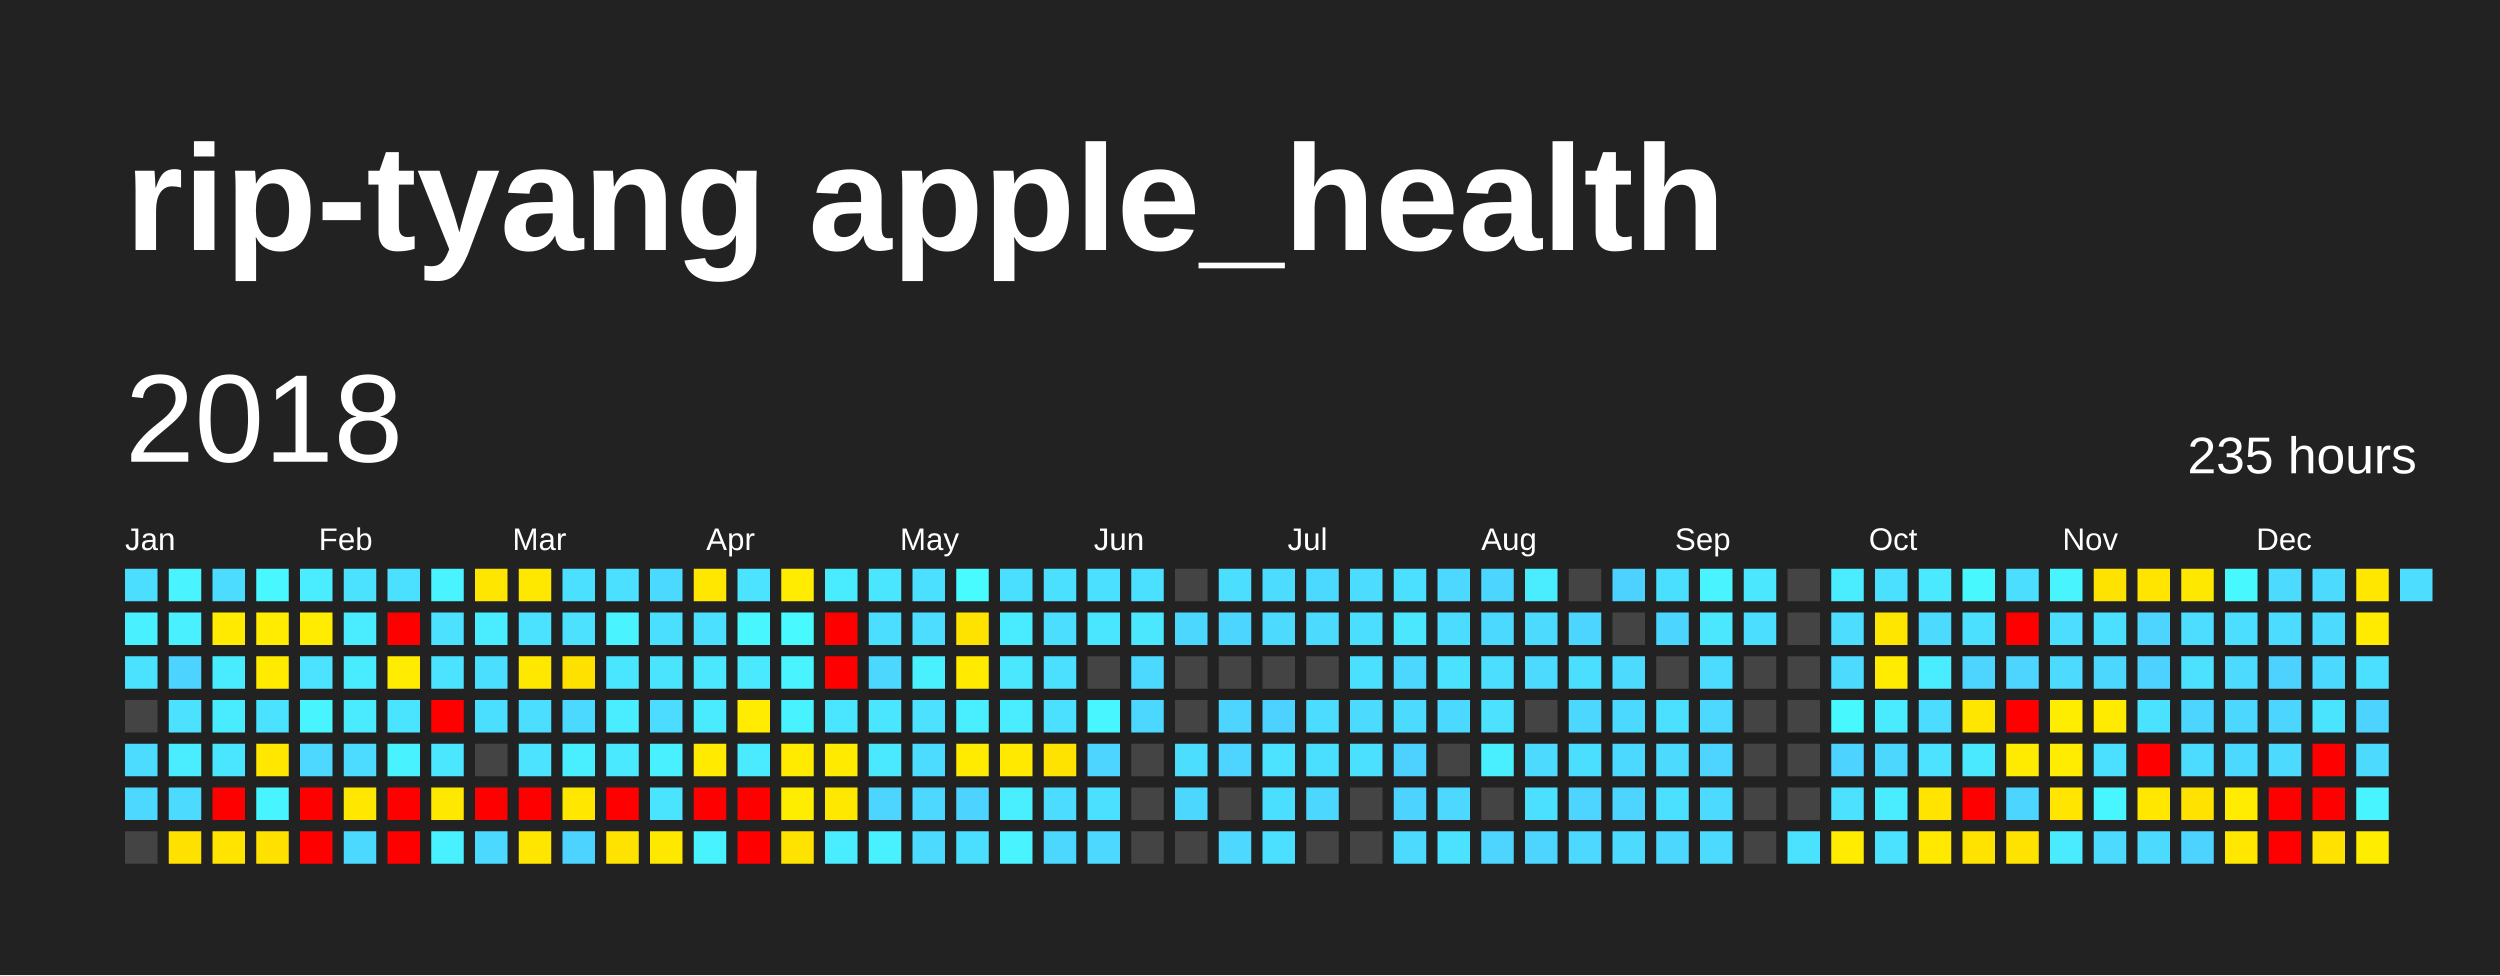
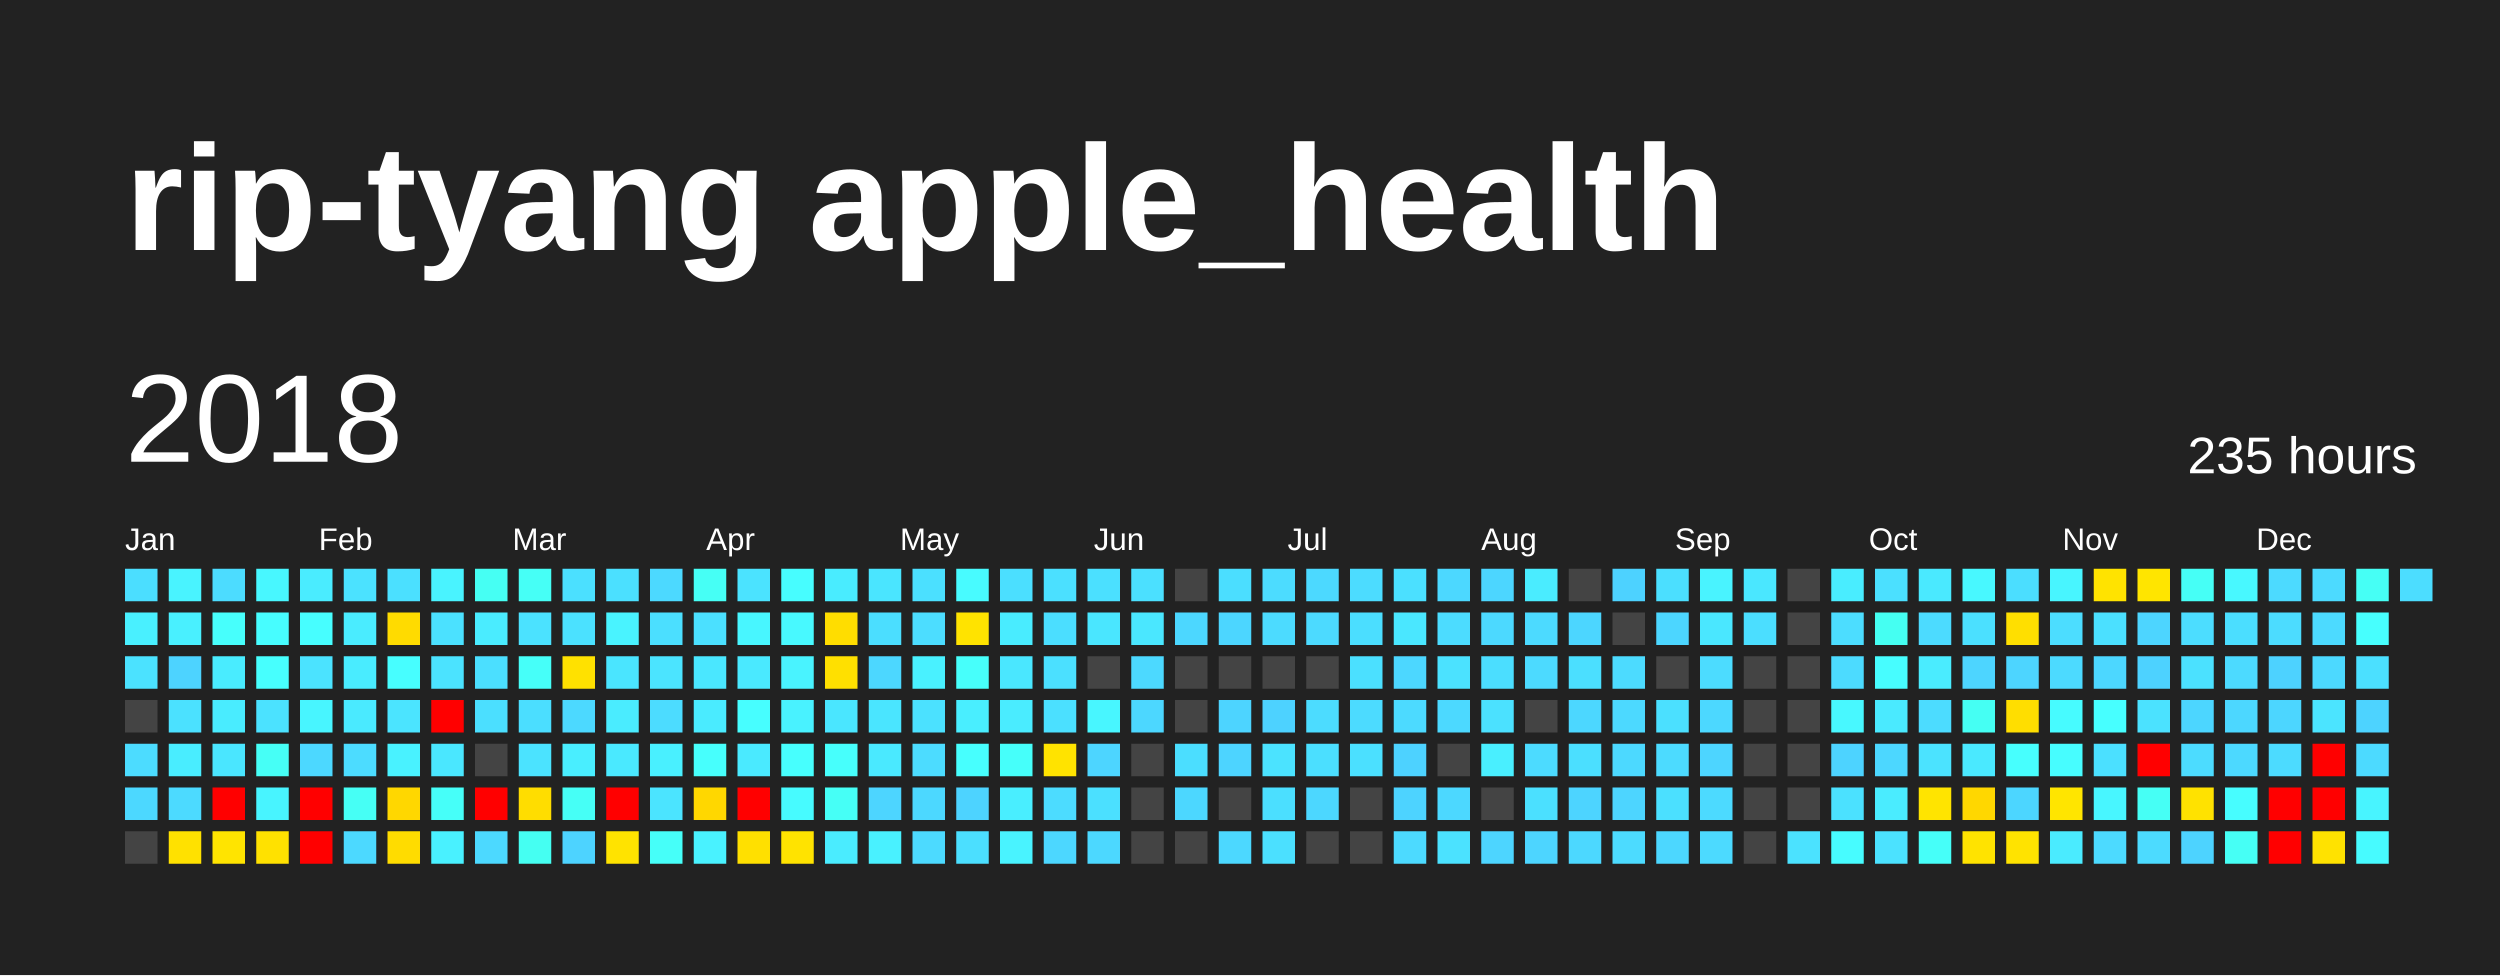
<svg xmlns="http://www.w3.org/2000/svg" baseProfile="full" height="78mm" version="1.1" viewBox="0,0,200,78" width="200mm">
  <defs />
  <rect fill="#222222" height="78" width="200" x="0" y="0" />
  <text fill="#FFFFFF" style="font-size:12px; font-family:Arial; font-weight:bold;" x="10" y="20">rip-tyang apple_health</text>
  <text dominant-baseline="hanging" fill="#FFFFFF" style="font-size:10.0px; font-family:Arial;" x="10" y="30">2018</text>
  <text dominant-baseline="hanging" fill="#FFFFFF" style="font-size:4.125px; font-family:Arial;" x="175" y="35">235 hours</text>
  <text fill="#FFFFFF" style="font-size:2.5px; font-family:Arial" x="10.0" y="44">Jan</text>
  <text fill="#FFFFFF" style="font-size:2.5px; font-family:Arial" x="25.5" y="44">Feb</text>
  <text fill="#FFFFFF" style="font-size:2.5px; font-family:Arial" x="41.0" y="44">Mar</text>
  <text fill="#FFFFFF" style="font-size:2.5px; font-family:Arial" x="56.5" y="44">Apr</text>
  <text fill="#FFFFFF" style="font-size:2.5px; font-family:Arial" x="72.0" y="44">May</text>
  <text fill="#FFFFFF" style="font-size:2.5px; font-family:Arial" x="87.5" y="44">Jun</text>
  <text fill="#FFFFFF" style="font-size:2.5px; font-family:Arial" x="103.0" y="44">Jul</text>
  <text fill="#FFFFFF" style="font-size:2.5px; font-family:Arial" x="118.5" y="44">Aug</text>
  <text fill="#FFFFFF" style="font-size:2.5px; font-family:Arial" x="134.0" y="44">Sep</text>
  <text fill="#FFFFFF" style="font-size:2.5px; font-family:Arial" x="149.5" y="44">Oct</text>
  <text fill="#FFFFFF" style="font-size:2.5px; font-family:Arial" x="165.0" y="44">Nov</text>
  <text fill="#FFFFFF" style="font-size:2.5px; font-family:Arial" x="180.5" y="44">Dec</text>
  <rect fill="#4bdeff" height="2.6" width="2.6" x="10.0" y="45.5" />
  <rect fill="#49f0ff" height="2.6" width="2.6" x="10.0" y="49.0" />
  <rect fill="#4be2ff" height="2.6" width="2.6" x="10.0" y="52.5" />
  <rect fill="#444444" height="2.6" width="2.6" x="10.0" y="56.0" />
  <rect fill="#4cdcff" height="2.6" width="2.6" x="10.0" y="59.5" />
  <rect fill="#4cd8ff" height="2.6" width="2.6" x="10.0" y="63.0" />
  <rect fill="#444444" height="2.6" width="2.6" x="10.0" y="66.5" />
  <rect fill="#49f3ff" height="2.6" width="2.6" x="13.5" y="45.5" />
  <rect fill="#49f0ff" height="2.6" width="2.6" x="13.5" y="49.0" />
  <rect fill="#4dd3ff" height="2.6" width="2.6" x="13.5" y="52.5" />
  <rect fill="#4be1ff" height="2.6" width="2.6" x="13.5" y="56.0" />
  <rect fill="#49edff" height="2.6" width="2.6" x="13.5" y="59.5" />
  <rect fill="#4cdaff" height="2.6" width="2.6" x="13.5" y="63.0" />
  <rect fill="#ffe100" height="2.6" width="2.6" x="13.5" y="66.5" />
  <rect fill="#4cdcff" height="2.6" width="2.6" x="17.0" y="45.5" />
-   <rect fill="#ffea00" height="2.6" width="2.6" x="17.0" y="49.0" />
+   <rect fill="#47fffc" height="2.6" width="2.6" x="17.0" y="49.0" />
  <rect fill="#49ecff" height="2.6" width="2.6" x="17.0" y="52.5" />
  <rect fill="#49ecff" height="2.6" width="2.6" x="17.0" y="56.0" />
  <rect fill="#4ae6ff" height="2.6" width="2.6" x="17.0" y="59.5" />
  <rect fill="red" height="2.6" width="2.6" x="17.0" y="63.0" />
  <rect fill="#ffe400" height="2.6" width="2.6" x="17.0" y="66.5" />
  <rect fill="#48f7ff" height="2.6" width="2.6" x="20.5" y="45.5" />
-   <rect fill="#ffec00" height="2.6" width="2.6" x="20.5" y="49.0" />
-   <rect fill="#ffeb00" height="2.6" width="2.6" x="20.5" y="52.5" />
+   <rect fill="#47fdff" height="2.6" width="2.6" x="20.5" y="49.0" />
+   <rect fill="#47fffe" height="2.6" width="2.6" x="20.5" y="52.5" />
  <rect fill="#4be2ff" height="2.6" width="2.6" x="20.5" y="56.0" />
-   <rect fill="#ffe700" height="2.6" width="2.6" x="20.5" y="59.5" />
+   <rect fill="#46fff6" height="2.6" width="2.6" x="20.5" y="59.5" />
  <rect fill="#48f4ff" height="2.6" width="2.6" x="20.5" y="63.0" />
  <rect fill="#ffe100" height="2.6" width="2.6" x="20.5" y="66.5" />
  <rect fill="#4aecff" height="2.6" width="2.6" x="24.0" y="45.5" />
-   <rect fill="#ffec00" height="2.6" width="2.6" x="24.0" y="49.0" />
+   <rect fill="#47feff" height="2.6" width="2.6" x="24.0" y="49.0" />
  <rect fill="#4be3ff" height="2.6" width="2.6" x="24.0" y="52.5" />
  <rect fill="#48f5ff" height="2.6" width="2.6" x="24.0" y="56.0" />
  <rect fill="#4cd8ff" height="2.6" width="2.6" x="24.0" y="59.5" />
  <rect fill="red" height="2.6" width="2.6" x="24.0" y="63.0" />
  <rect fill="red" height="2.6" width="2.6" x="24.0" y="66.5" />
  <rect fill="#4be2ff" height="2.6" width="2.6" x="27.5" y="45.5" />
  <rect fill="#4aecff" height="2.6" width="2.6" x="27.5" y="49.0" />
  <rect fill="#49ecff" height="2.6" width="2.6" x="27.5" y="52.5" />
  <rect fill="#4aeaff" height="2.6" width="2.6" x="27.5" y="56.0" />
  <rect fill="#4cdcff" height="2.6" width="2.6" x="27.5" y="59.5" />
-   <rect fill="#ffe700" height="2.6" width="2.6" x="27.5" y="63.0" />
+   <rect fill="#46fff5" height="2.6" width="2.6" x="27.5" y="63.0" />
  <rect fill="#4cd9ff" height="2.6" width="2.6" x="27.5" y="66.5" />
  <rect fill="#4be0ff" height="2.6" width="2.6" x="31.0" y="45.5" />
-   <rect fill="red" height="2.6" width="2.6" x="31.0" y="49.0" />
-   <rect fill="#ffec00" height="2.6" width="2.6" x="31.0" y="52.5" />
+   <rect fill="#ffdb00" height="2.6" width="2.6" x="31.0" y="49.0" />
+   <rect fill="#47feff" height="2.6" width="2.6" x="31.0" y="52.5" />
  <rect fill="#4be4ff" height="2.6" width="2.6" x="31.0" y="56.0" />
  <rect fill="#49f2ff" height="2.6" width="2.6" x="31.0" y="59.5" />
-   <rect fill="red" height="2.6" width="2.6" x="31.0" y="63.0" />
-   <rect fill="red" height="2.6" width="2.6" x="31.0" y="66.5" />
+   <rect fill="#ffd700" height="2.6" width="2.6" x="31.0" y="63.0" />
+   <rect fill="#ffdc00" height="2.6" width="2.6" x="31.0" y="66.5" />
  <rect fill="#49f3ff" height="2.6" width="2.6" x="34.5" y="45.5" />
  <rect fill="#4be1ff" height="2.6" width="2.6" x="34.5" y="49.0" />
  <rect fill="#4be3ff" height="2.6" width="2.6" x="34.5" y="52.5" />
  <rect fill="red" height="2.6" width="2.6" x="34.5" y="56.0" />
  <rect fill="#4ae7ff" height="2.6" width="2.6" x="34.5" y="59.5" />
-   <rect fill="#ffe800" height="2.6" width="2.6" x="34.5" y="63.0" />
+   <rect fill="#46fff9" height="2.6" width="2.6" x="34.5" y="63.0" />
  <rect fill="#49f1ff" height="2.6" width="2.6" x="34.5" y="66.5" />
-   <rect fill="#ffe600" height="2.6" width="2.6" x="38.0" y="45.5" />
+   <rect fill="#46fff3" height="2.6" width="2.6" x="38.0" y="45.5" />
  <rect fill="#4aecff" height="2.6" width="2.6" x="38.0" y="49.0" />
  <rect fill="#4bdfff" height="2.6" width="2.6" x="38.0" y="52.5" />
  <rect fill="#4bdfff" height="2.6" width="2.6" x="38.0" y="56.0" />
  <rect fill="#444444" height="2.6" width="2.6" x="38.0" y="59.5" />
  <rect fill="red" height="2.6" width="2.6" x="38.0" y="63.0" />
  <rect fill="#4cd9ff" height="2.6" width="2.6" x="38.0" y="66.5" />
-   <rect fill="#ffe800" height="2.6" width="2.6" x="41.5" y="45.5" />
+   <rect fill="#46fff6" height="2.6" width="2.6" x="41.5" y="45.5" />
  <rect fill="#4be2ff" height="2.6" width="2.6" x="41.5" y="49.0" />
-   <rect fill="#ffe800" height="2.6" width="2.6" x="41.5" y="52.5" />
+   <rect fill="#46fff9" height="2.6" width="2.6" x="41.5" y="52.5" />
  <rect fill="#4bdeff" height="2.6" width="2.6" x="41.5" y="56.0" />
  <rect fill="#4be3ff" height="2.6" width="2.6" x="41.5" y="59.5" />
-   <rect fill="red" height="2.6" width="2.6" x="41.5" y="63.0" />
-   <rect fill="#ffe600" height="2.6" width="2.6" x="41.5" y="66.5" />
+   <rect fill="#ffdd00" height="2.6" width="2.6" x="41.5" y="63.0" />
+   <rect fill="#45fff2" height="2.6" width="2.6" x="41.5" y="66.5" />
  <rect fill="#4be0ff" height="2.6" width="2.6" x="45.0" y="45.5" />
  <rect fill="#4be1ff" height="2.6" width="2.6" x="45.0" y="49.0" />
  <rect fill="#ffe100" height="2.6" width="2.6" x="45.0" y="52.5" />
  <rect fill="#4cd9ff" height="2.6" width="2.6" x="45.0" y="56.0" />
  <rect fill="#49eeff" height="2.6" width="2.6" x="45.0" y="59.5" />
-   <rect fill="#ffe700" height="2.6" width="2.6" x="45.0" y="63.0" />
+   <rect fill="#46fff6" height="2.6" width="2.6" x="45.0" y="63.0" />
  <rect fill="#4dd3ff" height="2.6" width="2.6" x="45.0" y="66.5" />
  <rect fill="#4be0ff" height="2.6" width="2.6" x="48.5" y="45.5" />
  <rect fill="#49f3ff" height="2.6" width="2.6" x="48.5" y="49.0" />
  <rect fill="#4ae5ff" height="2.6" width="2.6" x="48.5" y="52.5" />
  <rect fill="#4aecff" height="2.6" width="2.6" x="48.5" y="56.0" />
  <rect fill="#4ae9ff" height="2.6" width="2.6" x="48.5" y="59.5" />
  <rect fill="red" height="2.6" width="2.6" x="48.5" y="63.0" />
  <rect fill="#ffe300" height="2.6" width="2.6" x="48.5" y="66.5" />
  <rect fill="#4cd9ff" height="2.6" width="2.6" x="52.0" y="45.5" />
  <rect fill="#4bdfff" height="2.6" width="2.6" x="52.0" y="49.0" />
  <rect fill="#4be4ff" height="2.6" width="2.6" x="52.0" y="52.5" />
  <rect fill="#4cdcff" height="2.6" width="2.6" x="52.0" y="56.0" />
  <rect fill="#49f0ff" height="2.6" width="2.6" x="52.0" y="59.5" />
  <rect fill="#4be4ff" height="2.6" width="2.6" x="52.0" y="63.0" />
-   <rect fill="#ffe800" height="2.6" width="2.6" x="52.0" y="66.5" />
-   <rect fill="#ffe700" height="2.6" width="2.6" x="55.5" y="45.5" />
+   <rect fill="#46fff9" height="2.6" width="2.6" x="52.0" y="66.5" />
+   <rect fill="#46fff5" height="2.6" width="2.6" x="55.5" y="45.5" />
  <rect fill="#4be0ff" height="2.6" width="2.6" x="55.5" y="49.0" />
  <rect fill="#4ae7ff" height="2.6" width="2.6" x="55.5" y="52.5" />
  <rect fill="#4aebff" height="2.6" width="2.6" x="55.5" y="56.0" />
-   <rect fill="#ffea00" height="2.6" width="2.6" x="55.5" y="59.5" />
-   <rect fill="red" height="2.6" width="2.6" x="55.5" y="63.0" />
+   <rect fill="#47fffd" height="2.6" width="2.6" x="55.5" y="59.5" />
+   <rect fill="#ffd700" height="2.6" width="2.6" x="55.5" y="63.0" />
  <rect fill="#49f2ff" height="2.6" width="2.6" x="55.5" y="66.5" />
  <rect fill="#4be3ff" height="2.6" width="2.6" x="59.0" y="45.5" />
  <rect fill="#48f6ff" height="2.6" width="2.6" x="59.0" y="49.0" />
  <rect fill="#4ae9ff" height="2.6" width="2.6" x="59.0" y="52.5" />
-   <rect fill="#ffec00" height="2.6" width="2.6" x="59.0" y="56.0" />
+   <rect fill="#47feff" height="2.6" width="2.6" x="59.0" y="56.0" />
  <rect fill="#4aeaff" height="2.6" width="2.6" x="59.0" y="59.5" />
  <rect fill="red" height="2.6" width="2.6" x="59.0" y="63.0" />
-   <rect fill="red" height="2.6" width="2.6" x="59.0" y="66.5" />
-   <rect fill="#ffec00" height="2.6" width="2.6" x="62.5" y="45.5" />
+   <rect fill="#ffe000" height="2.6" width="2.6" x="59.0" y="66.5" />
+   <rect fill="#47fdff" height="2.6" width="2.6" x="62.5" y="45.5" />
  <rect fill="#48f9ff" height="2.6" width="2.6" x="62.5" y="49.0" />
  <rect fill="#49f3ff" height="2.6" width="2.6" x="62.5" y="52.5" />
  <rect fill="#49f2ff" height="2.6" width="2.6" x="62.5" y="56.0" />
-   <rect fill="#ffeb00" height="2.6" width="2.6" x="62.5" y="59.5" />
-   <rect fill="#ffed00" height="2.6" width="2.6" x="62.5" y="63.0" />
+   <rect fill="#47fffe" height="2.6" width="2.6" x="62.5" y="59.5" />
+   <rect fill="#47fbff" height="2.6" width="2.6" x="62.5" y="63.0" />
  <rect fill="#ffe300" height="2.6" width="2.6" x="62.5" y="66.5" />
  <rect fill="#49ecff" height="2.6" width="2.6" x="66.0" y="45.5" />
-   <rect fill="red" height="2.6" width="2.6" x="66.0" y="49.0" />
-   <rect fill="red" height="2.6" width="2.6" x="66.0" y="52.5" />
+   <rect fill="#ffdd00" height="2.6" width="2.6" x="66.0" y="49.0" />
+   <rect fill="#ffe000" height="2.6" width="2.6" x="66.0" y="52.5" />
  <rect fill="#4ae6ff" height="2.6" width="2.6" x="66.0" y="56.0" />
-   <rect fill="#ffea00" height="2.6" width="2.6" x="66.0" y="59.5" />
-   <rect fill="#ffe800" height="2.6" width="2.6" x="66.0" y="63.0" />
+   <rect fill="#47fffc" height="2.6" width="2.6" x="66.0" y="59.5" />
+   <rect fill="#46fff6" height="2.6" width="2.6" x="66.0" y="63.0" />
  <rect fill="#4aecff" height="2.6" width="2.6" x="66.0" y="66.5" />
  <rect fill="#4ae5ff" height="2.6" width="2.6" x="69.5" y="45.5" />
  <rect fill="#4bdeff" height="2.6" width="2.6" x="69.5" y="49.0" />
  <rect fill="#4cd7ff" height="2.6" width="2.6" x="69.5" y="52.5" />
  <rect fill="#4ae5ff" height="2.6" width="2.6" x="69.5" y="56.0" />
  <rect fill="#4ae9ff" height="2.6" width="2.6" x="69.5" y="59.5" />
  <rect fill="#4dd5ff" height="2.6" width="2.6" x="69.5" y="63.0" />
  <rect fill="#49f1ff" height="2.6" width="2.6" x="69.5" y="66.5" />
  <rect fill="#4be0ff" height="2.6" width="2.6" x="73.0" y="45.5" />
  <rect fill="#4cddff" height="2.6" width="2.6" x="73.0" y="49.0" />
  <rect fill="#49f1ff" height="2.6" width="2.6" x="73.0" y="52.5" />
  <rect fill="#4be1ff" height="2.6" width="2.6" x="73.0" y="56.0" />
  <rect fill="#4cdcff" height="2.6" width="2.6" x="73.0" y="59.5" />
  <rect fill="#4cd8ff" height="2.6" width="2.6" x="73.0" y="63.0" />
  <rect fill="#4cdaff" height="2.6" width="2.6" x="73.0" y="66.5" />
  <rect fill="#48fbff" height="2.6" width="2.6" x="76.5" y="45.5" />
  <rect fill="#ffe300" height="2.6" width="2.6" x="76.5" y="49.0" />
-   <rect fill="#ffea00" height="2.6" width="2.6" x="76.5" y="52.5" />
+   <rect fill="#47fffb" height="2.6" width="2.6" x="76.5" y="52.5" />
  <rect fill="#49eeff" height="2.6" width="2.6" x="76.5" y="56.0" />
-   <rect fill="#ffeb00" height="2.6" width="2.6" x="76.5" y="59.5" />
+   <rect fill="#47fffe" height="2.6" width="2.6" x="76.5" y="59.5" />
  <rect fill="#4dd3ff" height="2.6" width="2.6" x="76.5" y="63.0" />
  <rect fill="#4bdfff" height="2.6" width="2.6" x="76.5" y="66.5" />
  <rect fill="#4bdfff" height="2.6" width="2.6" x="80.0" y="45.5" />
  <rect fill="#49ecff" height="2.6" width="2.6" x="80.0" y="49.0" />
  <rect fill="#4ae7ff" height="2.6" width="2.6" x="80.0" y="52.5" />
  <rect fill="#4aecff" height="2.6" width="2.6" x="80.0" y="56.0" />
-   <rect fill="#ffe900" height="2.6" width="2.6" x="80.0" y="59.5" />
+   <rect fill="#46fffa" height="2.6" width="2.6" x="80.0" y="59.5" />
  <rect fill="#49eeff" height="2.6" width="2.6" x="80.0" y="63.0" />
  <rect fill="#49f3ff" height="2.6" width="2.6" x="80.0" y="66.5" />
  <rect fill="#4be0ff" height="2.6" width="2.6" x="83.5" y="45.5" />
  <rect fill="#4bdeff" height="2.6" width="2.6" x="83.5" y="49.0" />
  <rect fill="#4be0ff" height="2.6" width="2.6" x="83.5" y="52.5" />
  <rect fill="#4be0ff" height="2.6" width="2.6" x="83.5" y="56.0" />
  <rect fill="#ffe300" height="2.6" width="2.6" x="83.5" y="59.5" />
  <rect fill="#4cdcff" height="2.6" width="2.6" x="83.5" y="63.0" />
  <rect fill="#4cd7ff" height="2.6" width="2.6" x="83.5" y="66.5" />
  <rect fill="#4be0ff" height="2.6" width="2.6" x="87.0" y="45.5" />
  <rect fill="#4ae6ff" height="2.6" width="2.6" x="87.0" y="49.0" />
  <rect fill="#444444" height="2.6" width="2.6" x="87.0" y="52.5" />
  <rect fill="#48f6ff" height="2.6" width="2.6" x="87.0" y="56.0" />
  <rect fill="#4dd5ff" height="2.6" width="2.6" x="87.0" y="59.5" />
  <rect fill="#4be0ff" height="2.6" width="2.6" x="87.0" y="63.0" />
  <rect fill="#4cd8ff" height="2.6" width="2.6" x="87.0" y="66.5" />
  <rect fill="#4be0ff" height="2.6" width="2.6" x="90.5" y="45.5" />
  <rect fill="#4ae7ff" height="2.6" width="2.6" x="90.5" y="49.0" />
  <rect fill="#4cd9ff" height="2.6" width="2.6" x="90.5" y="52.5" />
  <rect fill="#4cd7ff" height="2.6" width="2.6" x="90.5" y="56.0" />
  <rect fill="#444444" height="2.6" width="2.6" x="90.5" y="59.5" />
  <rect fill="#444444" height="2.6" width="2.6" x="90.5" y="63.0" />
  <rect fill="#444444" height="2.6" width="2.6" x="90.5" y="66.5" />
  <rect fill="#444444" height="2.6" width="2.6" x="94.0" y="45.5" />
  <rect fill="#4cd7ff" height="2.6" width="2.6" x="94.0" y="49.0" />
  <rect fill="#444444" height="2.6" width="2.6" x="94.0" y="52.5" />
  <rect fill="#444444" height="2.6" width="2.6" x="94.0" y="56.0" />
  <rect fill="#4bdeff" height="2.6" width="2.6" x="94.0" y="59.5" />
  <rect fill="#4cd7ff" height="2.6" width="2.6" x="94.0" y="63.0" />
  <rect fill="#444444" height="2.6" width="2.6" x="94.0" y="66.5" />
  <rect fill="#4bdeff" height="2.6" width="2.6" x="97.5" y="45.5" />
  <rect fill="#4cd6ff" height="2.6" width="2.6" x="97.5" y="49.0" />
  <rect fill="#444444" height="2.6" width="2.6" x="97.5" y="52.5" />
  <rect fill="#4dd4ff" height="2.6" width="2.6" x="97.5" y="56.0" />
  <rect fill="#4dd4ff" height="2.6" width="2.6" x="97.5" y="59.5" />
  <rect fill="#444444" height="2.6" width="2.6" x="97.5" y="63.0" />
  <rect fill="#4cd8ff" height="2.6" width="2.6" x="97.5" y="66.5" />
  <rect fill="#4cdcff" height="2.6" width="2.6" x="101.0" y="45.5" />
  <rect fill="#4cdbff" height="2.6" width="2.6" x="101.0" y="49.0" />
  <rect fill="#444444" height="2.6" width="2.6" x="101.0" y="52.5" />
  <rect fill="#4dd2ff" height="2.6" width="2.6" x="101.0" y="56.0" />
  <rect fill="#4be3ff" height="2.6" width="2.6" x="101.0" y="59.5" />
  <rect fill="#4bdfff" height="2.6" width="2.6" x="101.0" y="63.0" />
  <rect fill="#4be0ff" height="2.6" width="2.6" x="101.0" y="66.5" />
  <rect fill="#4cd9ff" height="2.6" width="2.6" x="104.5" y="45.5" />
  <rect fill="#4cdaff" height="2.6" width="2.6" x="104.5" y="49.0" />
  <rect fill="#444444" height="2.6" width="2.6" x="104.5" y="52.5" />
  <rect fill="#4cdcff" height="2.6" width="2.6" x="104.5" y="56.0" />
  <rect fill="#4bdfff" height="2.6" width="2.6" x="104.5" y="59.5" />
  <rect fill="#4cd7ff" height="2.6" width="2.6" x="104.5" y="63.0" />
  <rect fill="#444444" height="2.6" width="2.6" x="104.5" y="66.5" />
  <rect fill="#4cdcff" height="2.6" width="2.6" x="108.0" y="45.5" />
  <rect fill="#4bdeff" height="2.6" width="2.6" x="108.0" y="49.0" />
  <rect fill="#4be0ff" height="2.6" width="2.6" x="108.0" y="52.5" />
  <rect fill="#4cdbff" height="2.6" width="2.6" x="108.0" y="56.0" />
  <rect fill="#4be0ff" height="2.6" width="2.6" x="108.0" y="59.5" />
  <rect fill="#444444" height="2.6" width="2.6" x="108.0" y="63.0" />
  <rect fill="#444444" height="2.6" width="2.6" x="108.0" y="66.5" />
  <rect fill="#4be0ff" height="2.6" width="2.6" x="111.5" y="45.5" />
  <rect fill="#4ae7ff" height="2.6" width="2.6" x="111.5" y="49.0" />
  <rect fill="#4cd7ff" height="2.6" width="2.6" x="111.5" y="52.5" />
  <rect fill="#4cdaff" height="2.6" width="2.6" x="111.5" y="56.0" />
  <rect fill="#4dd2ff" height="2.6" width="2.6" x="111.5" y="59.5" />
  <rect fill="#4dd3ff" height="2.6" width="2.6" x="111.5" y="63.0" />
  <rect fill="#4cdaff" height="2.6" width="2.6" x="111.5" y="66.5" />
  <rect fill="#4cd8ff" height="2.6" width="2.6" x="115.0" y="45.5" />
  <rect fill="#4cdcff" height="2.6" width="2.6" x="115.0" y="49.0" />
  <rect fill="#4be2ff" height="2.6" width="2.6" x="115.0" y="52.5" />
  <rect fill="#4cd9ff" height="2.6" width="2.6" x="115.0" y="56.0" />
  <rect fill="#444444" height="2.6" width="2.6" x="115.0" y="59.5" />
  <rect fill="#4cd8ff" height="2.6" width="2.6" x="115.0" y="63.0" />
  <rect fill="#4be2ff" height="2.6" width="2.6" x="115.0" y="66.5" />
  <rect fill="#4cd6ff" height="2.6" width="2.6" x="118.5" y="45.5" />
  <rect fill="#4cd9ff" height="2.6" width="2.6" x="118.5" y="49.0" />
  <rect fill="#4bdeff" height="2.6" width="2.6" x="118.5" y="52.5" />
  <rect fill="#4be1ff" height="2.6" width="2.6" x="118.5" y="56.0" />
  <rect fill="#49efff" height="2.6" width="2.6" x="118.5" y="59.5" />
  <rect fill="#444444" height="2.6" width="2.6" x="118.5" y="63.0" />
  <rect fill="#4dd5ff" height="2.6" width="2.6" x="118.5" y="66.5" />
  <rect fill="#4aecff" height="2.6" width="2.6" x="122.0" y="45.5" />
  <rect fill="#4cdaff" height="2.6" width="2.6" x="122.0" y="49.0" />
  <rect fill="#4cdaff" height="2.6" width="2.6" x="122.0" y="52.5" />
  <rect fill="#444444" height="2.6" width="2.6" x="122.0" y="56.0" />
  <rect fill="#4cdbff" height="2.6" width="2.6" x="122.0" y="59.5" />
  <rect fill="#4be0ff" height="2.6" width="2.6" x="122.0" y="63.0" />
  <rect fill="#4dd5ff" height="2.6" width="2.6" x="122.0" y="66.5" />
  <rect fill="#444444" height="2.6" width="2.6" x="125.5" y="45.5" />
  <rect fill="#4cd6ff" height="2.6" width="2.6" x="125.5" y="49.0" />
  <rect fill="#4bdfff" height="2.6" width="2.6" x="125.5" y="52.5" />
  <rect fill="#4cd7ff" height="2.6" width="2.6" x="125.5" y="56.0" />
  <rect fill="#4bdfff" height="2.6" width="2.6" x="125.5" y="59.5" />
  <rect fill="#4dd4ff" height="2.6" width="2.6" x="125.5" y="63.0" />
  <rect fill="#4cd8ff" height="2.6" width="2.6" x="125.5" y="66.5" />
  <rect fill="#4dd2ff" height="2.6" width="2.6" x="129.0" y="45.5" />
  <rect fill="#444444" height="2.6" width="2.6" x="129.0" y="49.0" />
  <rect fill="#4cdbff" height="2.6" width="2.6" x="129.0" y="52.5" />
  <rect fill="#4cd9ff" height="2.6" width="2.6" x="129.0" y="56.0" />
  <rect fill="#4cd9ff" height="2.6" width="2.6" x="129.0" y="59.5" />
  <rect fill="#4dd5ff" height="2.6" width="2.6" x="129.0" y="63.0" />
  <rect fill="#4cdbff" height="2.6" width="2.6" x="129.0" y="66.5" />
  <rect fill="#4bdfff" height="2.6" width="2.6" x="132.5" y="45.5" />
  <rect fill="#4cd6ff" height="2.6" width="2.6" x="132.5" y="49.0" />
  <rect fill="#444444" height="2.6" width="2.6" x="132.5" y="52.5" />
  <rect fill="#4be0ff" height="2.6" width="2.6" x="132.5" y="56.0" />
  <rect fill="#4cdbff" height="2.6" width="2.6" x="132.5" y="59.5" />
  <rect fill="#4be0ff" height="2.6" width="2.6" x="132.5" y="63.0" />
  <rect fill="#4cd7ff" height="2.6" width="2.6" x="132.5" y="66.5" />
  <rect fill="#49f3ff" height="2.6" width="2.6" x="136.0" y="45.5" />
  <rect fill="#4ae7ff" height="2.6" width="2.6" x="136.0" y="49.0" />
  <rect fill="#4cdcff" height="2.6" width="2.6" x="136.0" y="52.5" />
  <rect fill="#4cd8ff" height="2.6" width="2.6" x="136.0" y="56.0" />
  <rect fill="#4dd5ff" height="2.6" width="2.6" x="136.0" y="59.5" />
  <rect fill="#4cdaff" height="2.6" width="2.6" x="136.0" y="63.0" />
  <rect fill="#4cdaff" height="2.6" width="2.6" x="136.0" y="66.5" />
  <rect fill="#4ae7ff" height="2.6" width="2.6" x="139.5" y="45.5" />
  <rect fill="#4bdeff" height="2.6" width="2.6" x="139.5" y="49.0" />
  <rect fill="#444444" height="2.6" width="2.6" x="139.5" y="52.5" />
  <rect fill="#444444" height="2.6" width="2.6" x="139.5" y="56.0" />
  <rect fill="#444444" height="2.6" width="2.6" x="139.5" y="59.5" />
  <rect fill="#444444" height="2.6" width="2.6" x="139.5" y="63.0" />
  <rect fill="#444444" height="2.6" width="2.6" x="139.5" y="66.5" />
  <rect fill="#444444" height="2.6" width="2.6" x="143.0" y="45.5" />
  <rect fill="#444444" height="2.6" width="2.6" x="143.0" y="49.0" />
  <rect fill="#444444" height="2.6" width="2.6" x="143.0" y="52.5" />
  <rect fill="#444444" height="2.6" width="2.6" x="143.0" y="56.0" />
  <rect fill="#444444" height="2.6" width="2.6" x="143.0" y="59.5" />
  <rect fill="#444444" height="2.6" width="2.6" x="143.0" y="63.0" />
  <rect fill="#4be2ff" height="2.6" width="2.6" x="143.0" y="66.5" />
  <rect fill="#49edff" height="2.6" width="2.6" x="146.5" y="45.5" />
  <rect fill="#4cddff" height="2.6" width="2.6" x="146.5" y="49.0" />
  <rect fill="#4cdbff" height="2.6" width="2.6" x="146.5" y="52.5" />
  <rect fill="#48f8ff" height="2.6" width="2.6" x="146.5" y="56.0" />
  <rect fill="#4dd3ff" height="2.6" width="2.6" x="146.5" y="59.5" />
  <rect fill="#4be1ff" height="2.6" width="2.6" x="146.5" y="63.0" />
-   <rect fill="#ffec00" height="2.6" width="2.6" x="146.5" y="66.5" />
+   <rect fill="#47fcff" height="2.6" width="2.6" x="146.5" y="66.5" />
  <rect fill="#4be0ff" height="2.6" width="2.6" x="150.0" y="45.5" />
-   <rect fill="#ffe600" height="2.6" width="2.6" x="150.0" y="49.0" />
-   <rect fill="#ffec00" height="2.6" width="2.6" x="150.0" y="52.5" />
+   <rect fill="#45fff2" height="2.6" width="2.6" x="150.0" y="49.0" />
+   <rect fill="#47fdff" height="2.6" width="2.6" x="150.0" y="52.5" />
  <rect fill="#4aeaff" height="2.6" width="2.6" x="150.0" y="56.0" />
  <rect fill="#4cd7ff" height="2.6" width="2.6" x="150.0" y="59.5" />
  <rect fill="#4aecff" height="2.6" width="2.6" x="150.0" y="63.0" />
  <rect fill="#4be2ff" height="2.6" width="2.6" x="150.0" y="66.5" />
  <rect fill="#4ae9ff" height="2.6" width="2.6" x="153.5" y="45.5" />
  <rect fill="#4cdbff" height="2.6" width="2.6" x="153.5" y="49.0" />
  <rect fill="#4aecff" height="2.6" width="2.6" x="153.5" y="52.5" />
  <rect fill="#4cdcff" height="2.6" width="2.6" x="153.5" y="56.0" />
  <rect fill="#4be3ff" height="2.6" width="2.6" x="153.5" y="59.5" />
  <rect fill="#ffe400" height="2.6" width="2.6" x="153.5" y="63.0" />
-   <rect fill="#ffe900" height="2.6" width="2.6" x="153.5" y="66.5" />
+   <rect fill="#46fff9" height="2.6" width="2.6" x="153.5" y="66.5" />
  <rect fill="#48f8ff" height="2.6" width="2.6" x="157.0" y="45.5" />
  <rect fill="#4be0ff" height="2.6" width="2.6" x="157.0" y="49.0" />
  <rect fill="#4dd5ff" height="2.6" width="2.6" x="157.0" y="52.5" />
-   <rect fill="#ffe600" height="2.6" width="2.6" x="157.0" y="56.0" />
+   <rect fill="#45fff3" height="2.6" width="2.6" x="157.0" y="56.0" />
  <rect fill="#4ae9ff" height="2.6" width="2.6" x="157.0" y="59.5" />
-   <rect fill="red" height="2.6" width="2.6" x="157.0" y="63.0" />
+   <rect fill="#ffd700" height="2.6" width="2.6" x="157.0" y="63.0" />
  <rect fill="#ffe300" height="2.6" width="2.6" x="157.0" y="66.5" />
  <rect fill="#4bdeff" height="2.6" width="2.6" x="160.5" y="45.5" />
-   <rect fill="red" height="2.6" width="2.6" x="160.5" y="49.0" />
+   <rect fill="#ffdf00" height="2.6" width="2.6" x="160.5" y="49.0" />
  <rect fill="#4dd5ff" height="2.6" width="2.6" x="160.5" y="52.5" />
-   <rect fill="red" height="2.6" width="2.6" x="160.5" y="56.0" />
-   <rect fill="#ffeb00" height="2.6" width="2.6" x="160.5" y="59.5" />
+   <rect fill="#ffde00" height="2.6" width="2.6" x="160.5" y="56.0" />
+   <rect fill="#47fffe" height="2.6" width="2.6" x="160.5" y="59.5" />
  <rect fill="#4cd6ff" height="2.6" width="2.6" x="160.5" y="63.0" />
  <rect fill="#ffe300" height="2.6" width="2.6" x="160.5" y="66.5" />
  <rect fill="#48f5ff" height="2.6" width="2.6" x="164.0" y="45.5" />
  <rect fill="#4cddff" height="2.6" width="2.6" x="164.0" y="49.0" />
  <rect fill="#4cdaff" height="2.6" width="2.6" x="164.0" y="52.5" />
-   <rect fill="#ffed00" height="2.6" width="2.6" x="164.0" y="56.0" />
-   <rect fill="#ffec00" height="2.6" width="2.6" x="164.0" y="59.5" />
+   <rect fill="#47fbff" height="2.6" width="2.6" x="164.0" y="56.0" />
+   <rect fill="#47fdff" height="2.6" width="2.6" x="164.0" y="59.5" />
  <rect fill="#ffe500" height="2.6" width="2.6" x="164.0" y="63.0" />
  <rect fill="#4aebff" height="2.6" width="2.6" x="164.0" y="66.5" />
  <rect fill="#ffe300" height="2.6" width="2.6" x="167.5" y="45.5" />
  <rect fill="#4be0ff" height="2.6" width="2.6" x="167.5" y="49.0" />
  <rect fill="#4cd7ff" height="2.6" width="2.6" x="167.5" y="52.5" />
-   <rect fill="#ffeb00" height="2.6" width="2.6" x="167.5" y="56.0" />
+   <rect fill="#47ffff" height="2.6" width="2.6" x="167.5" y="56.0" />
  <rect fill="#4be0ff" height="2.6" width="2.6" x="167.5" y="59.5" />
  <rect fill="#48f6ff" height="2.6" width="2.6" x="167.5" y="63.0" />
  <rect fill="#4cdaff" height="2.6" width="2.6" x="167.5" y="66.5" />
  <rect fill="#ffe500" height="2.6" width="2.6" x="171.0" y="45.5" />
  <rect fill="#4dd5ff" height="2.6" width="2.6" x="171.0" y="49.0" />
  <rect fill="#4dd2ff" height="2.6" width="2.6" x="171.0" y="52.5" />
  <rect fill="#4be2ff" height="2.6" width="2.6" x="171.0" y="56.0" />
  <rect fill="red" height="2.6" width="2.6" x="171.0" y="59.5" />
-   <rect fill="#ffe700" height="2.6" width="2.6" x="171.0" y="63.0" />
+   <rect fill="#46fff5" height="2.6" width="2.6" x="171.0" y="63.0" />
  <rect fill="#4cdbff" height="2.6" width="2.6" x="171.0" y="66.5" />
-   <rect fill="#ffe800" height="2.6" width="2.6" x="174.5" y="45.5" />
+   <rect fill="#46fff6" height="2.6" width="2.6" x="174.5" y="45.5" />
  <rect fill="#4cddff" height="2.6" width="2.6" x="174.5" y="49.0" />
  <rect fill="#4be1ff" height="2.6" width="2.6" x="174.5" y="52.5" />
  <rect fill="#4cd6ff" height="2.6" width="2.6" x="174.5" y="56.0" />
  <rect fill="#4cdcff" height="2.6" width="2.6" x="174.5" y="59.5" />
  <rect fill="#ffe200" height="2.6" width="2.6" x="174.5" y="63.0" />
  <rect fill="#4dd3ff" height="2.6" width="2.6" x="174.5" y="66.5" />
  <rect fill="#48f8ff" height="2.6" width="2.6" x="178.0" y="45.5" />
  <rect fill="#4bdeff" height="2.6" width="2.6" x="178.0" y="49.0" />
  <rect fill="#4cdaff" height="2.6" width="2.6" x="178.0" y="52.5" />
  <rect fill="#4cd7ff" height="2.6" width="2.6" x="178.0" y="56.0" />
  <rect fill="#4cd9ff" height="2.6" width="2.6" x="178.0" y="59.5" />
-   <rect fill="#ffec00" height="2.6" width="2.6" x="178.0" y="63.0" />
-   <rect fill="#ffe700" height="2.6" width="2.6" x="178.0" y="66.5" />
+   <rect fill="#47fdff" height="2.6" width="2.6" x="178.0" y="63.0" />
+   <rect fill="#46fff5" height="2.6" width="2.6" x="178.0" y="66.5" />
  <rect fill="#4cdaff" height="2.6" width="2.6" x="181.5" y="45.5" />
  <rect fill="#4cdcff" height="2.6" width="2.6" x="181.5" y="49.0" />
  <rect fill="#4dd2ff" height="2.6" width="2.6" x="181.5" y="52.5" />
  <rect fill="#4cd6ff" height="2.6" width="2.6" x="181.5" y="56.0" />
  <rect fill="#4cdbff" height="2.6" width="2.6" x="181.5" y="59.5" />
  <rect fill="red" height="2.6" width="2.6" x="181.5" y="63.0" />
  <rect fill="red" height="2.6" width="2.6" x="181.5" y="66.5" />
  <rect fill="#4cdaff" height="2.6" width="2.6" x="185.0" y="45.5" />
  <rect fill="#4cdaff" height="2.6" width="2.6" x="185.0" y="49.0" />
  <rect fill="#4cd9ff" height="2.6" width="2.6" x="185.0" y="52.5" />
  <rect fill="#4be4ff" height="2.6" width="2.6" x="185.0" y="56.0" />
  <rect fill="red" height="2.6" width="2.6" x="185.0" y="59.5" />
  <rect fill="red" height="2.6" width="2.6" x="185.0" y="63.0" />
  <rect fill="#ffe200" height="2.6" width="2.6" x="185.0" y="66.5" />
-   <rect fill="#ffe700" height="2.6" width="2.6" x="188.5" y="45.5" />
-   <rect fill="#ffeb00" height="2.6" width="2.6" x="188.5" y="49.0" />
+   <rect fill="#46fff5" height="2.6" width="2.6" x="188.5" y="45.5" />
+   <rect fill="#47fffe" height="2.6" width="2.6" x="188.5" y="49.0" />
  <rect fill="#4be0ff" height="2.6" width="2.6" x="188.5" y="52.5" />
  <rect fill="#4dd3ff" height="2.6" width="2.6" x="188.5" y="56.0" />
  <rect fill="#4cdaff" height="2.6" width="2.6" x="188.5" y="59.5" />
  <rect fill="#48f4ff" height="2.6" width="2.6" x="188.5" y="63.0" />
-   <rect fill="#ffed00" height="2.6" width="2.6" x="188.5" y="66.5" />
+   <rect fill="#47fbff" height="2.6" width="2.6" x="188.5" y="66.5" />
  <rect fill="#4cddff" height="2.6" width="2.6" x="192.0" y="45.5" />
</svg>
